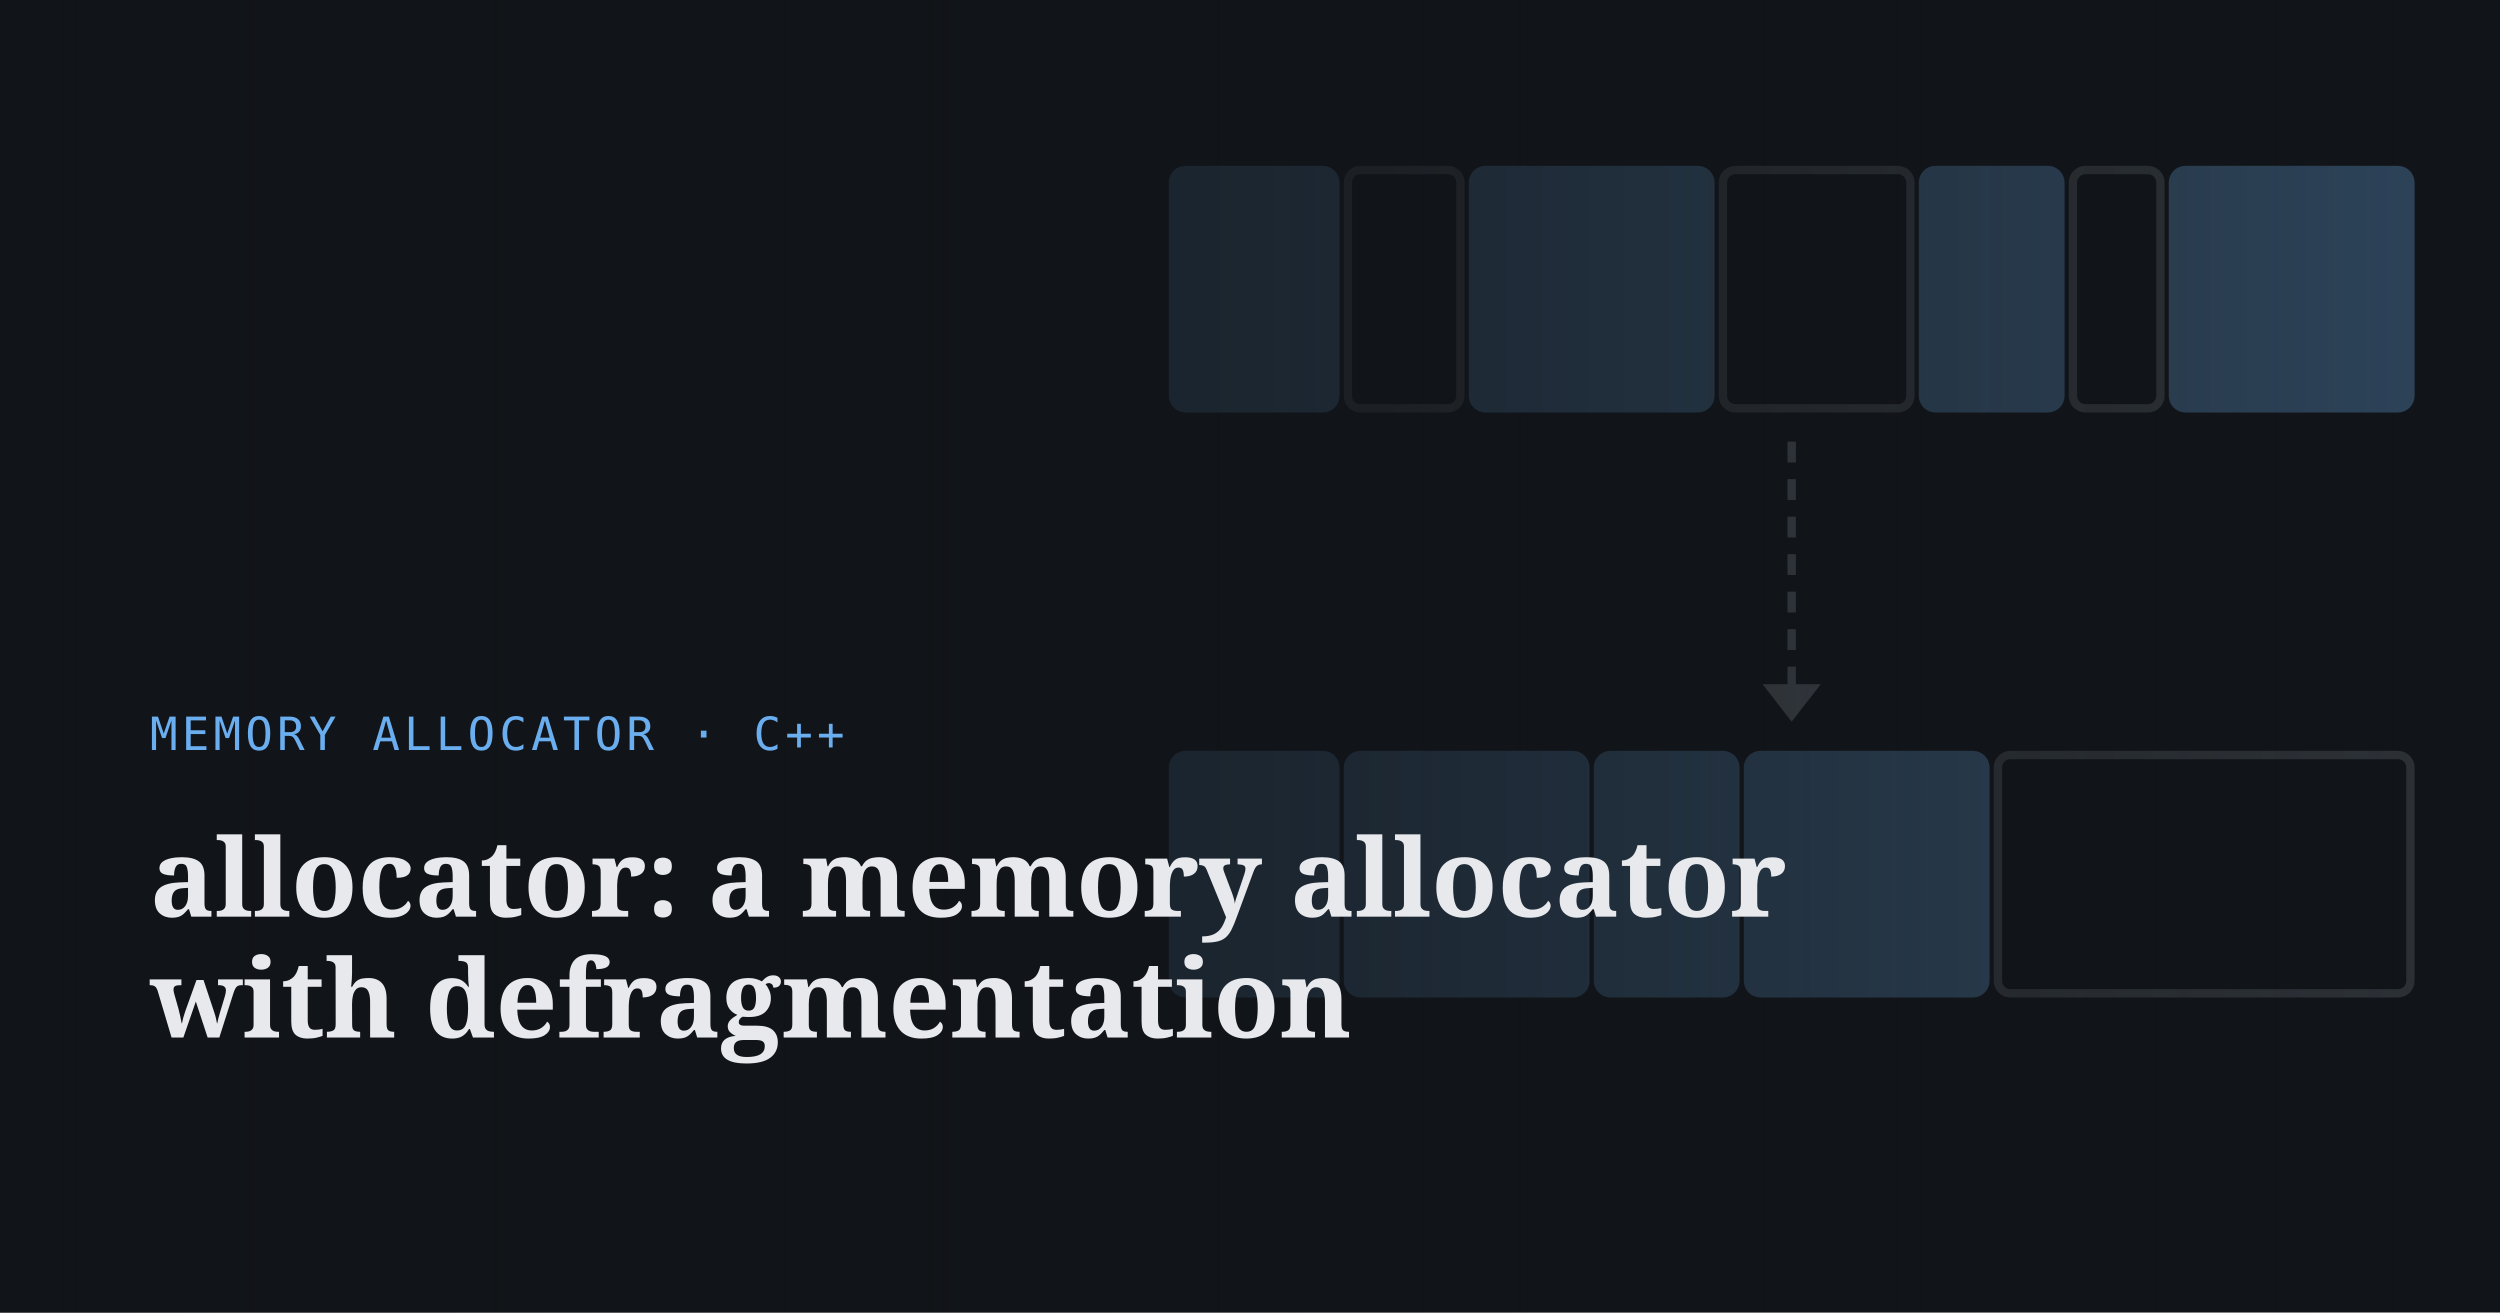
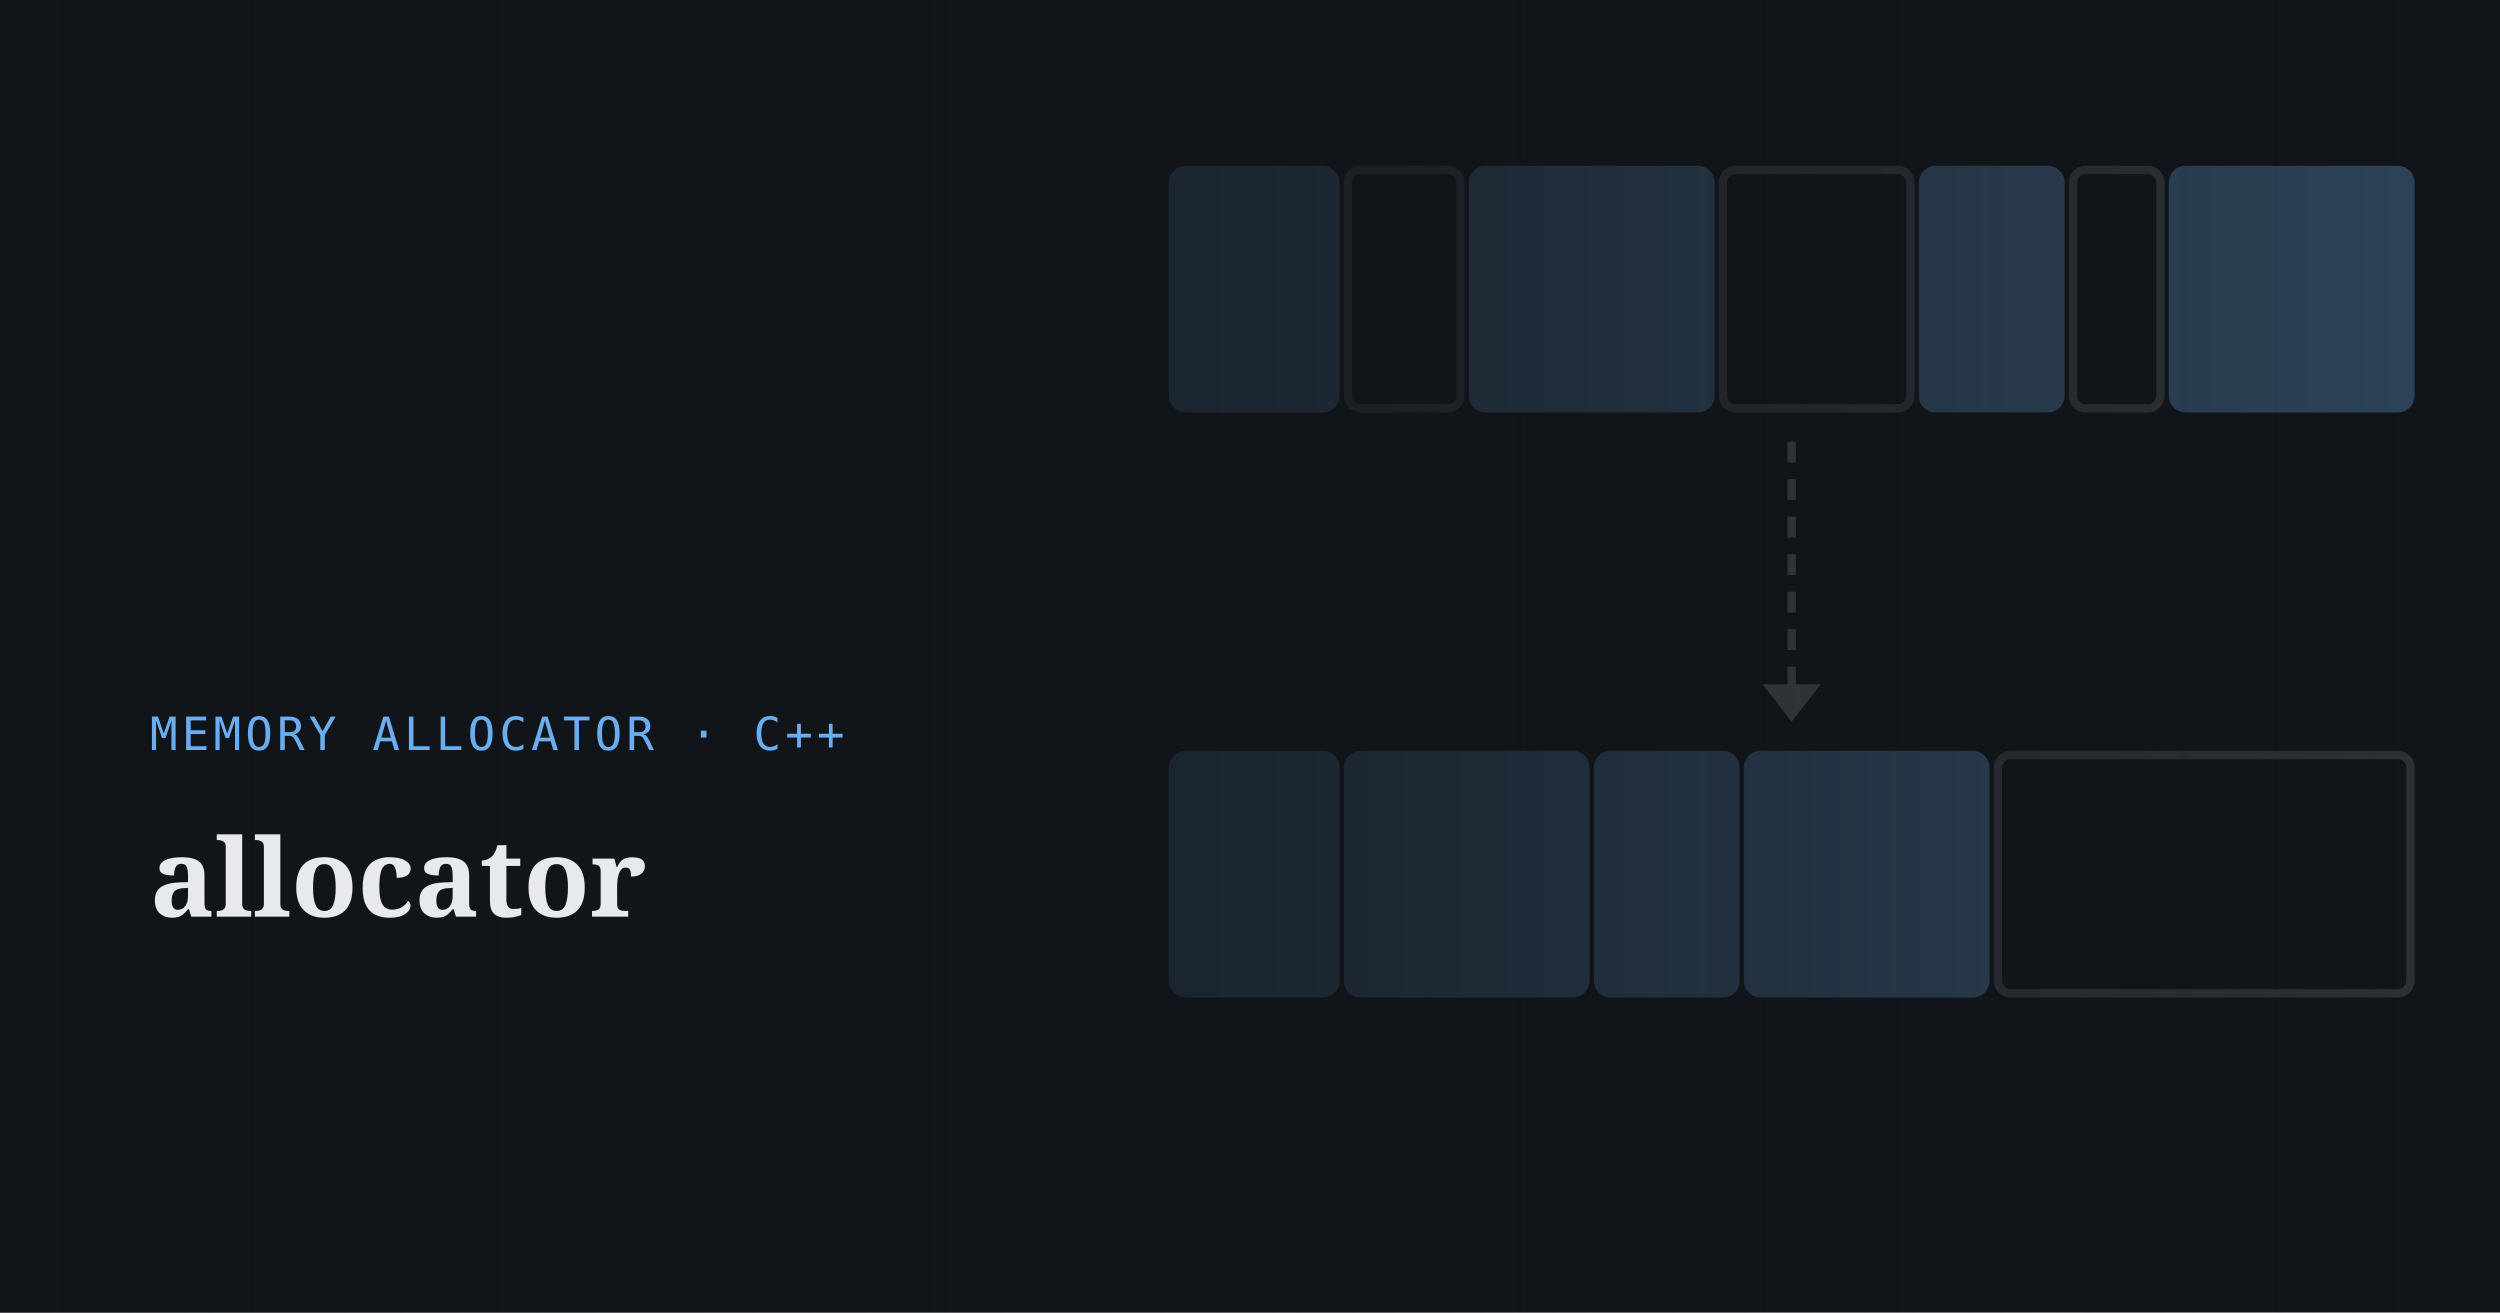
<svg xmlns="http://www.w3.org/2000/svg" width="1200" height="630" viewBox="0 0 1200 630">
  <rect width="1200" height="630" fill="#111418" />
  <defs>
    <linearGradient id="fade" x1="0" x2="1">
      <stop offset="0" stop-color="#111418" />
      <stop offset=".55" stop-color="#111418" stop-opacity=".6" />
      <stop offset="1" stop-color="#111418" stop-opacity="0" />
    </linearGradient>
  </defs>
  <g opacity=".35">
    <rect x="563.0" y="81.6" width="78.0" height="114.4" rx="6" fill="#6aaef0" stroke="#6aaef0" stroke-width="4" opacity=".9" />
    <rect x="647.0" y="81.6" width="54.0" height="114.4" rx="6" fill="none" stroke="#9aa3ae" stroke-width="4" opacity=".6" />
    <rect x="707.0" y="81.6" width="114.0" height="114.4" rx="6" fill="#6aaef0" stroke="#6aaef0" stroke-width="4" opacity=".9" />
    <rect x="827.0" y="81.6" width="90.0" height="114.4" rx="6" fill="none" stroke="#9aa3ae" stroke-width="4" opacity=".6" />
    <rect x="923.0" y="81.6" width="66.0" height="114.4" rx="6" fill="#6aaef0" stroke="#6aaef0" stroke-width="4" opacity=".9" />
    <rect x="995.0" y="81.6" width="42.0" height="114.4" rx="6" fill="none" stroke="#9aa3ae" stroke-width="4" opacity=".6" />
    <rect x="1043.0" y="81.6" width="114.0" height="114.4" rx="6" fill="#6aaef0" stroke="#6aaef0" stroke-width="4" opacity=".9" />
    <rect x="563.0" y="362.4" width="78.0" height="114.4" rx="6" fill="#6aaef0" stroke="#6aaef0" stroke-width="4" opacity=".9" />
    <rect x="647.0" y="362.4" width="114.0" height="114.4" rx="6" fill="#6aaef0" stroke="#6aaef0" stroke-width="4" opacity=".9" />
    <rect x="767.0" y="362.4" width="66.0" height="114.4" rx="6" fill="#6aaef0" stroke="#6aaef0" stroke-width="4" opacity=".9" />
    <rect x="839.0" y="362.4" width="114.0" height="114.4" rx="6" fill="#6aaef0" stroke="#6aaef0" stroke-width="4" opacity=".9" />
    <rect x="959.0" y="362.4" width="198.0" height="114.4" rx="6" fill="none" stroke="#9aa3ae" stroke-width="4" opacity=".6" />
    <line x1="860.0" y1="212.0" x2="860.0" y2="332.4" stroke="#9aa3ae" stroke-width="4" stroke-dasharray="10 8" />
    <polygon points="846.0,328.4 874.0,328.4 860.0,346.4" fill="#9aa3ae" />
  </g>
  <rect x="0" y="0" width="1200" height="630" fill="url(#fade)" />
  <text x="72" y="360" font-family="'JetBrains Mono', Consolas, monospace" font-size="22" letter-spacing="2" fill="#6aaef0">MEMORY ALLOCATOR · C++</text>
-   <text x="72" y="440" font-family="'Source Serif 4', Georgia, serif" font-weight="600" font-size="52" fill="#e7e9ec">allocator: a memory allocator</text>
-   <text x="72" y="498" font-family="'Source Serif 4', Georgia, serif" font-weight="600" font-size="52" fill="#e7e9ec">with defragmentation</text>
+   <text x="72" y="440" font-family="'Source Serif 4', Georgia, serif" font-weight="600" font-size="52" fill="#e7e9ec">allocator</text>
</svg>
